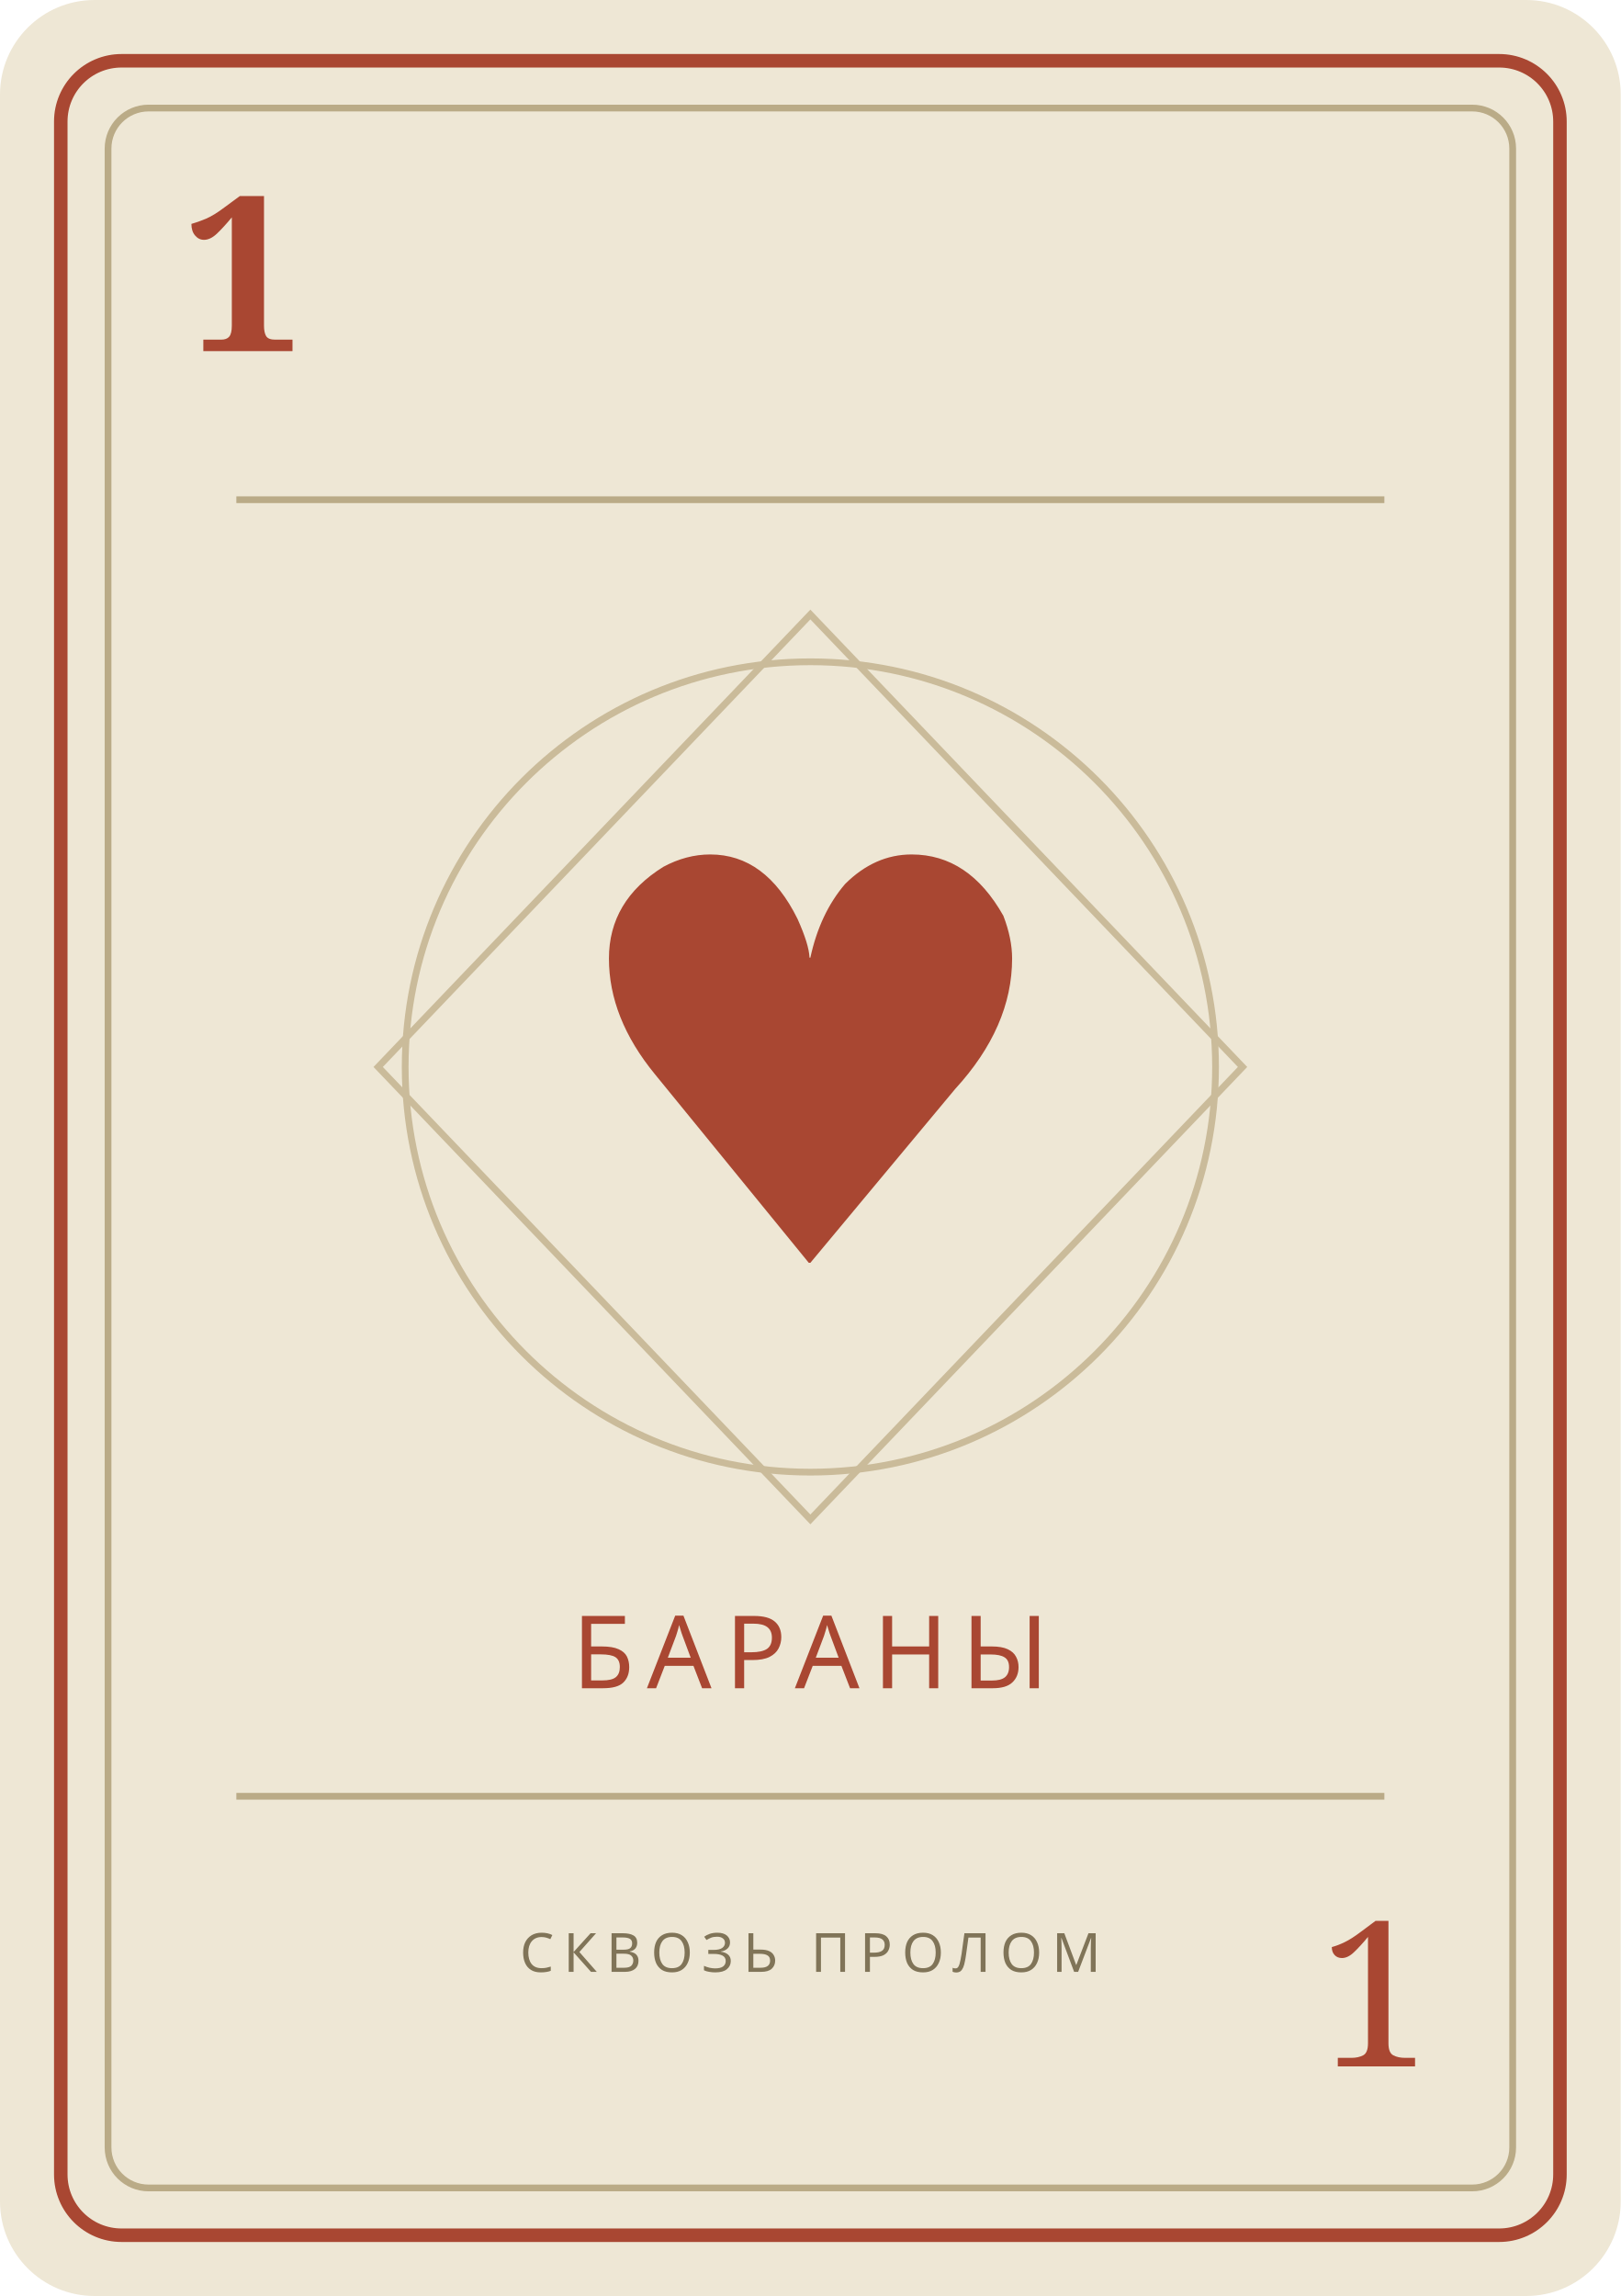
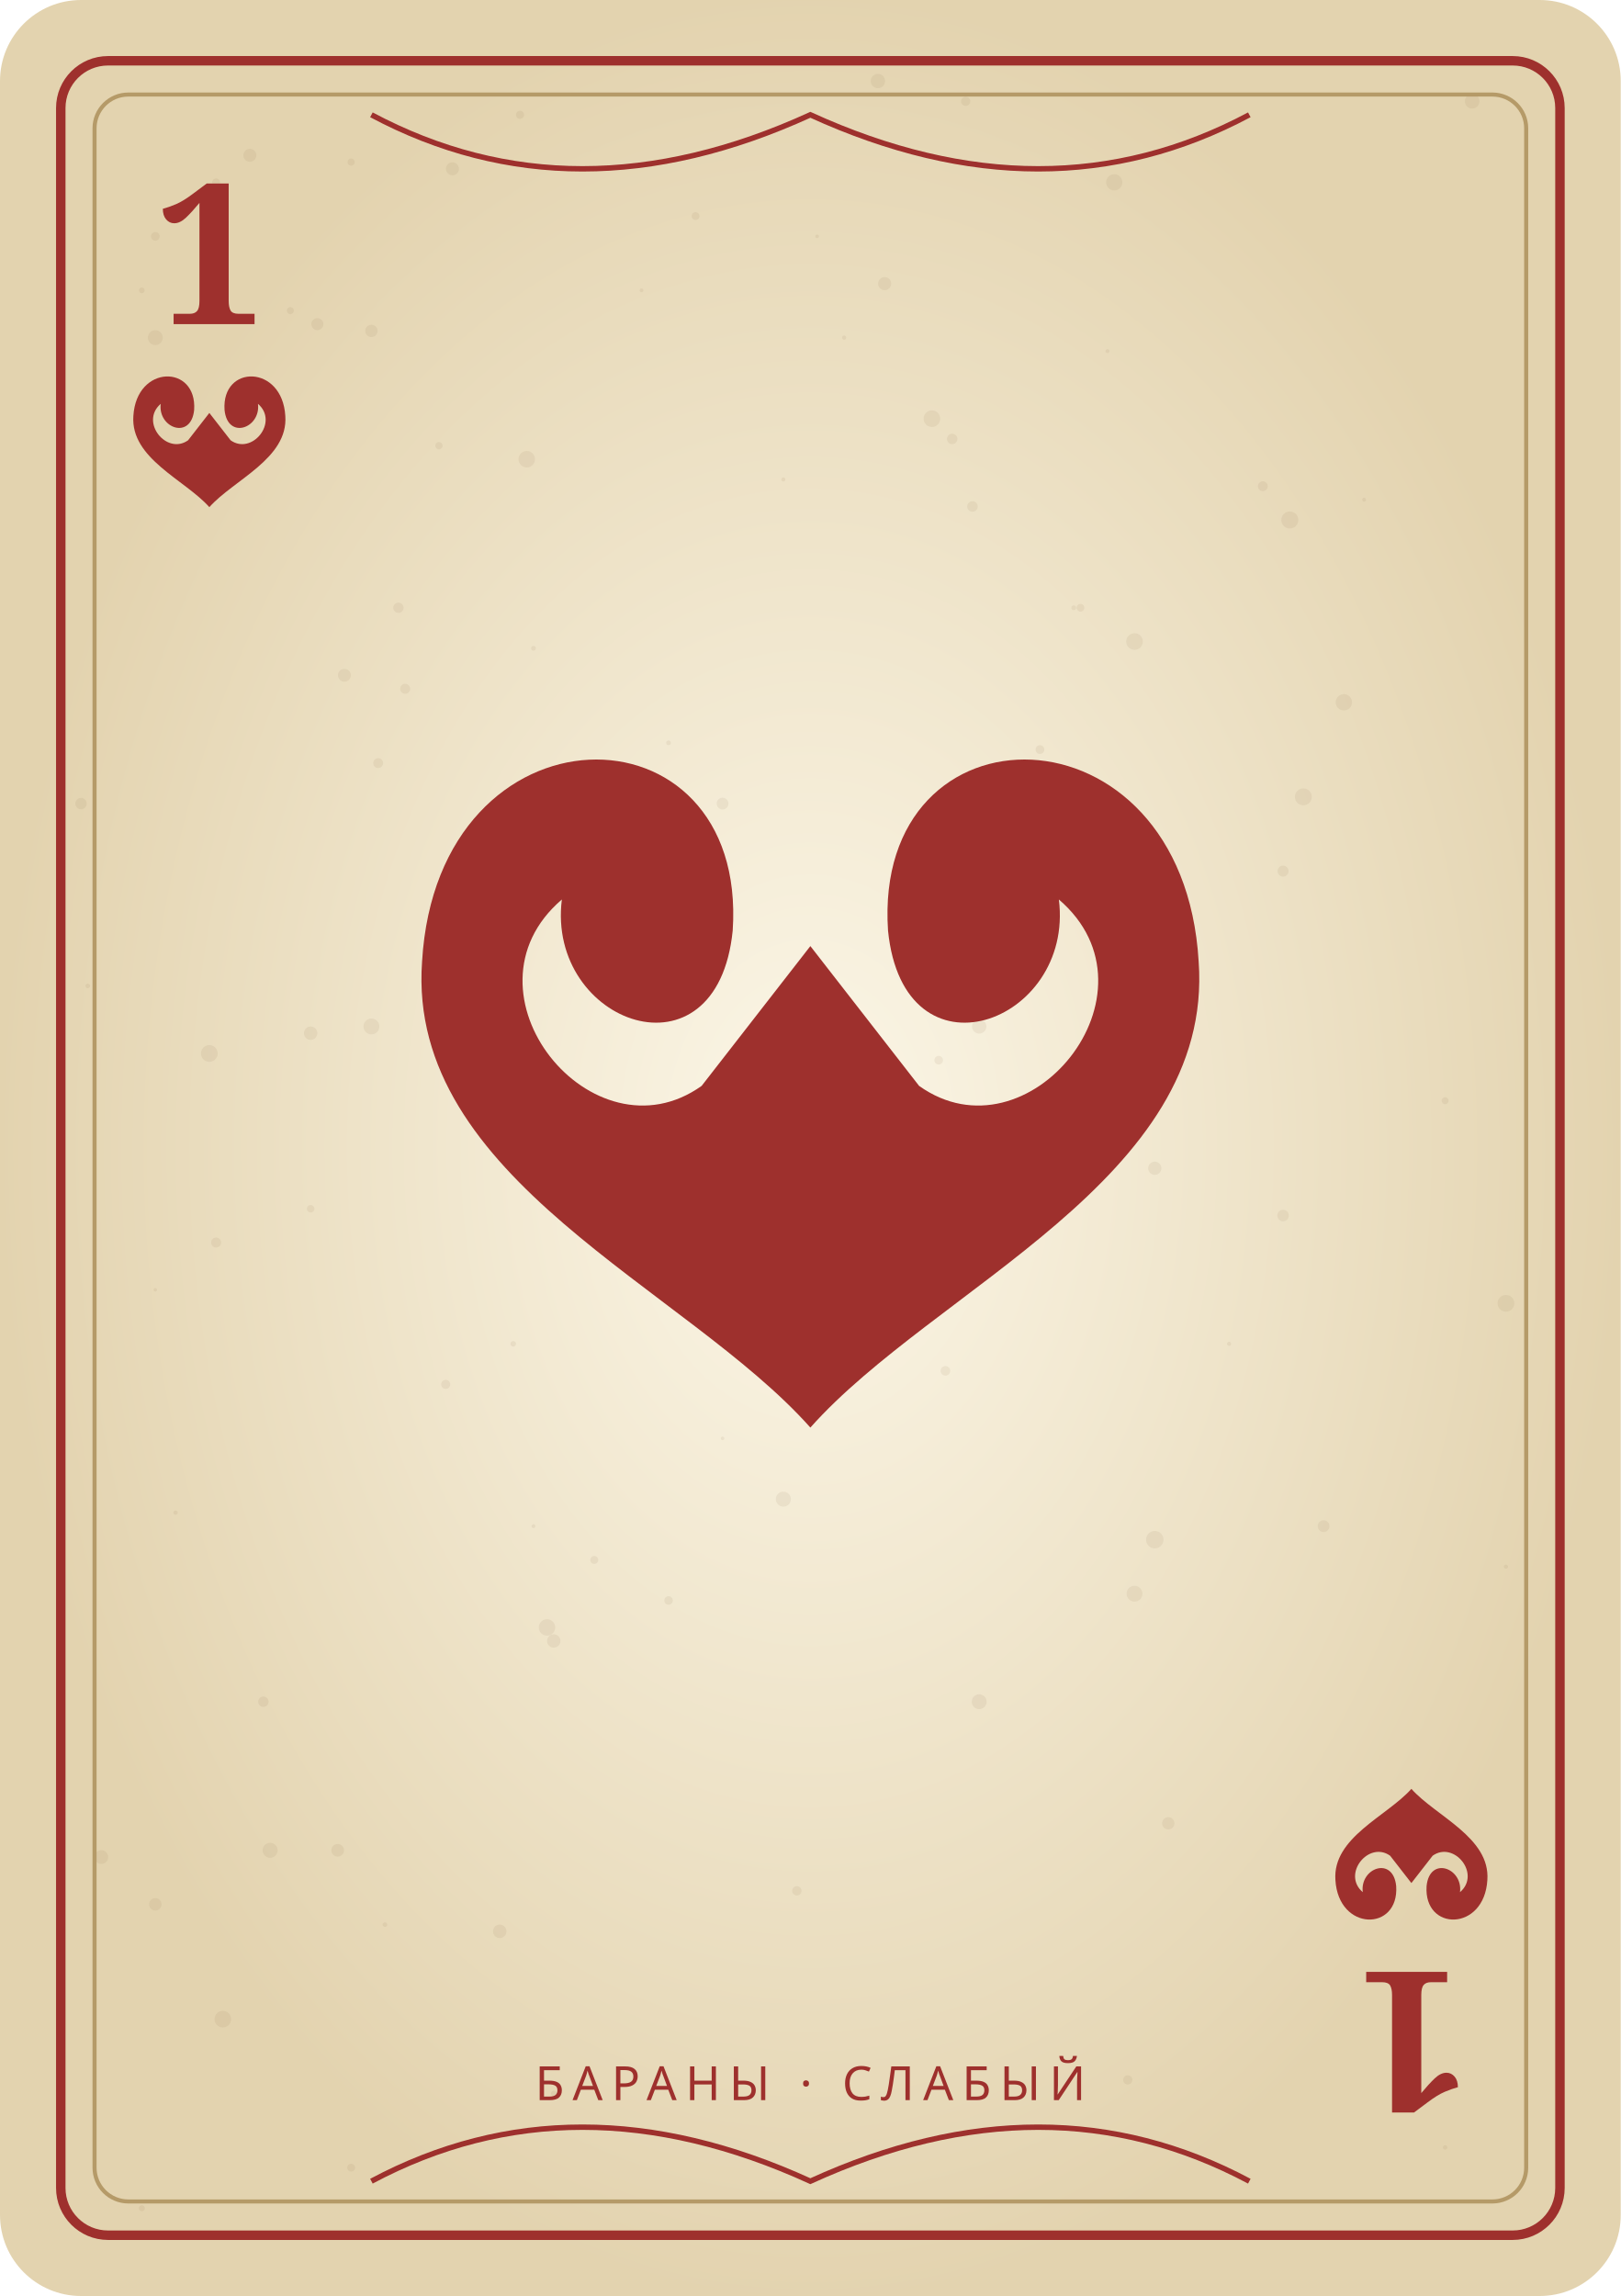
<svg xmlns="http://www.w3.org/2000/svg" width="240" height="340" viewBox="0 0 240 340">
-   <rect width="240" height="340" rx="14" fill="#eee7d5" />
-   <rect x="9" y="9" width="222" height="322" rx="9" fill="none" stroke="#a94732" stroke-width="2" />
-   <rect x="16" y="16" width="208" height="308" rx="6" fill="none" stroke="#baab87" />
-   <path d="M35 74H205M35 266H205" stroke="#baab87" />
-   <text x="27" y="52" font-family="Georgia,serif" font-weight="bold" font-size="32" fill="#a94732">1</text>
-   <text x="212" y="306" text-anchor="end" font-family="Georgia,serif" font-size="30" fill="#a94732">1</text>
-   <circle cx="120" cy="158" r="60" fill="none" stroke="#cabb9a" />
-   <path d="M120 91L184 158L120 225L56 158Z" fill="none" stroke="#cabb9a" />
-   <text x="120" y="187" text-anchor="middle" font-family="Georgia,serif" font-size="83" fill="#a94732">♥</text>
-   <text x="120" y="250" text-anchor="middle" font-family="sans-serif" font-size="15" letter-spacing="2" fill="#a94732">БАРАНЫ</text>
-   <text x="120" y="292" text-anchor="middle" font-family="sans-serif" font-size="8" letter-spacing="1.4" fill="#807458">СКВОЗЬ ПРОЛОМ</text>
+   <defs>
+     <radialGradient id="paper">
+       <stop stop-color="#fcf7e8" />
+       <stop offset="1" stop-color="#e3d3af" />
+     </radialGradient>
+   </defs>
+   <rect width="240" height="340" rx="12" fill="url(#paper)" />
+   <circle cx="164" cy="52" r="0.29" fill="#806342" opacity=".09" />
+   <circle cx="111" cy="158" r="0.95" fill="#806342" opacity=".09" />
+   <circle cx="23" cy="191" r="0.26" fill="#806342" opacity=".09" />
+   <circle cx="130" cy="12" r="1.06" fill="#806342" opacity=".09" />
+   <circle cx="32" cy="27" r="0.58" fill="#806342" opacity=".09" />
+   <circle cx="13" cy="146" r="0.34" fill="#806342" opacity=".09" />
+   <circle cx="77" cy="17" r="0.60" fill="#806342" opacity=".09" />
+   <circle cx="39" cy="252" r="0.77" fill="#806342" opacity=".09" />
+   <circle cx="167" cy="308" r="0.68" fill="#806342" opacity=".09" />
+   <circle cx="40" cy="274" r="1.11" fill="#806342" opacity=".09" />
+   <circle cx="76" cy="199" r="0.41" fill="#806342" opacity=".09" />
+   <circle cx="118" cy="280" r="0.69" fill="#806342" opacity=".09" />
+   <circle cx="166" cy="155" r="0.94" fill="#806342" opacity=".09" />
+   <circle cx="46" cy="179" r="0.55" fill="#806342" opacity=".09" />
+   <circle cx="99" cy="110" r="0.35" fill="#806342" opacity=".09" />
+   <circle cx="165" cy="27" r="1.20" fill="#806342" opacity=".09" />
+   <circle cx="144" cy="75" r="0.78" fill="#806342" opacity=".09" />
+   <circle cx="79" cy="226" r="0.28" fill="#806342" opacity=".09" />
+   <circle cx="107" cy="119" r="0.87" fill="#806342" opacity=".09" />
+   <circle cx="81" cy="131" r="0.58" fill="#806342" opacity=".09" />
+   <circle cx="37" cy="23" r="0.96" fill="#806342" opacity=".09" />
+   <circle cx="88" cy="131" r="1.28" fill="#806342" opacity=".09" />
+   <circle cx="116" cy="71" r="0.30" fill="#806342" opacity=".09" />
+   <circle cx="187" cy="72" r="0.73" fill="#806342" opacity=".09" />
+   <circle cx="55" cy="49" r="0.91" fill="#806342" opacity=".09" />
+   <circle cx="32" cy="184" r="0.74" fill="#806342" opacity=".09" />
+   <circle cx="190" cy="129" r="0.81" fill="#806342" opacity=".09" />
+   <circle cx="199" cy="104" r="1.21" fill="#806342" opacity=".09" />
+   <circle cx="23" cy="50" r="1.10" fill="#806342" opacity=".09" />
+   <circle cx="47" cy="48" r="0.89" fill="#806342" opacity=".09" />
+   <circle cx="82" cy="243" r="0.99" fill="#806342" opacity=".09" />
+   <circle cx="139" cy="157" r="0.64" fill="#806342" opacity=".09" />
+   <circle cx="145" cy="152" r="1.06" fill="#806342" opacity=".09" />
+   <circle cx="141" cy="65" r="0.77" fill="#806342" opacity=".09" />
+   <circle cx="33" cy="299" r="1.23" fill="#806342" opacity=".09" />
+   <circle cx="196" cy="226" r="0.87" fill="#806342" opacity=".09" />
+   <circle cx="23" cy="35" r="0.64" fill="#806342" opacity=".09" />
+   <circle cx="90" cy="146" r="0.47" fill="#806342" opacity=".09" />
+   <circle cx="125" cy="50" r="0.31" fill="#806342" opacity=".09" />
+   <circle cx="74" cy="286" r="1.00" fill="#806342" opacity=".09" />
+   <circle cx="79" cy="96" r="0.35" fill="#806342" opacity=".09" />
+   <circle cx="66" cy="205" r="0.67" fill="#806342" opacity=".09" />
+   <circle cx="31" cy="156" r="1.24" fill="#806342" opacity=".09" />
+   <circle cx="34" cy="70" r="1.04" fill="#806342" opacity=".09" />
+   <circle cx="218" cy="15" r="1.08" fill="#806342" opacity=".09" />
+   <circle cx="112" cy="192" r="0.48" fill="#806342" opacity=".09" />
+   <circle cx="193" cy="118" r="1.25" fill="#806342" opacity=".09" />
+   <circle cx="46" cy="153" r="0.99" fill="#806342" opacity=".09" />
+   <circle cx="21" cy="43" r="0.42" fill="#806342" opacity=".09" />
+   <circle cx="175" cy="153" r="0.77" fill="#806342" opacity=".09" />
+   <circle cx="202" cy="74" r="0.29" fill="#806342" opacity=".09" />
+   <circle cx="107" cy="213" r="0.26" fill="#806342" opacity=".09" />
+   <circle cx="140" cy="203" r="0.71" fill="#806342" opacity=".09" />
+   <circle cx="168" cy="236" r="1.17" fill="#806342" opacity=".09" />
+   <circle cx="168" cy="95" r="1.23" fill="#806342" opacity=".09" />
+   <circle cx="95" cy="43" r="0.28" fill="#806342" opacity=".09" />
+   <circle cx="171" cy="173" r="0.98" fill="#806342" opacity=".09" />
+   <circle cx="52" cy="321" r="0.58" fill="#806342" opacity=".09" />
+   <circle cx="15" cy="275" r="1.02" fill="#806342" opacity=".09" />
+   <circle cx="78" cy="68" r="1.22" fill="#806342" opacity=".09" />
+   <circle cx="81" cy="241" r="1.22" fill="#806342" opacity=".09" />
+   <circle cx="65" cy="66" r="0.54" fill="#806342" opacity=".09" />
+   <circle cx="145" cy="252" r="1.10" fill="#806342" opacity=".09" />
+   <circle cx="43" cy="46" r="0.52" fill="#806342" opacity=".09" />
+   <circle cx="79" cy="132" r="1.12" fill="#806342" opacity=".09" />
+   <circle cx="138" cy="62" r="1.23" fill="#806342" opacity=".09" />
+   <circle cx="99" cy="237" r="0.63" fill="#806342" opacity=".09" />
+   <circle cx="59" cy="90" r="0.76" fill="#806342" opacity=".09" />
+   <circle cx="223" cy="232" r="0.31" fill="#806342" opacity=".09" />
+   <circle cx="56" cy="113" r="0.73" fill="#806342" opacity=".09" />
+   <circle cx="214" cy="318" r="0.33" fill="#806342" opacity=".09" />
+   <circle cx="12" cy="119" r="0.84" fill="#806342" opacity=".09" />
+   <circle cx="51" cy="100" r="0.95" fill="#806342" opacity=".09" />
+   <circle cx="161" cy="116" r="0.37" fill="#806342" opacity=".09" />
+   <circle cx="182" cy="199" r="0.30" fill="#806342" opacity=".09" />
+   <circle cx="26" cy="224" r="0.32" fill="#806342" opacity=".09" />
+   <circle cx="23" cy="282" r="0.92" fill="#806342" opacity=".09" />
+   <circle cx="60" cy="102" r="0.74" fill="#806342" opacity=".09" />
+   <circle cx="52" cy="24" r="0.53" fill="#806342" opacity=".09" />
+   <circle cx="154" cy="111" r="0.65" fill="#806342" opacity=".09" />
+   <circle cx="55" cy="152" r="1.17" fill="#806342" opacity=".09" />
+   <circle cx="116" cy="222" r="1.11" fill="#806342" opacity=".09" />
+   <circle cx="173" cy="270" r="0.91" fill="#806342" opacity=".09" />
+   <circle cx="223" cy="193" r="1.24" fill="#806342" opacity=".09" />
+   <circle cx="50" cy="274" r="0.94" fill="#806342" opacity=".09" />
+   <circle cx="171" cy="228" r="1.29" fill="#806342" opacity=".09" />
+   <circle cx="21" cy="327" r="0.45" fill="#806342" opacity=".09" />
+   <circle cx="190" cy="180" r="0.85" fill="#806342" opacity=".09" />
+   <circle cx="159" cy="90" r="0.35" fill="#806342" opacity=".09" />
+   <circle cx="160" cy="90" r="0.57" fill="#806342" opacity=".09" />
+   <circle cx="143" cy="15" r="0.68" fill="#806342" opacity=".09" />
+   <circle cx="121" cy="35" r="0.27" fill="#806342" opacity=".09" />
+   <circle cx="67" cy="25" r="0.96" fill="#806342" opacity=".09" />
+   <circle cx="131" cy="42" r="0.97" fill="#806342" opacity=".09" />
+   <circle cx="88" cy="231" r="0.59" fill="#806342" opacity=".09" />
+   <circle cx="103" cy="32" r="0.58" fill="#806342" opacity=".09" />
+   <circle cx="214" cy="163" r="0.51" fill="#806342" opacity=".09" />
+   <circle cx="57" cy="285" r="0.34" fill="#806342" opacity=".09" />
+   <circle cx="82" cy="310" r="0.41" fill="#806342" opacity=".09" />
+   <circle cx="191" cy="77" r="1.26" fill="#806342" opacity=".09" />
+   <rect x="9" y="9" width="222" height="322" rx="7" fill="none" stroke="#9e302d" stroke-width="1.4" />
+   <rect x="14" y="14" width="212" height="312" rx="5" fill="none" stroke="#b59a68" stroke-width=".6" />
+   <path d="M55 17Q85 33 120 17Q155 33 185 17M55 323Q85 307 120 323Q155 307 185 323" fill="none" stroke="#9e302d" stroke-width=".8" />
+   <text x="31" y="48" text-anchor="middle" font-family="Georgia,serif" font-weight="bold" font-size="29" fill="#9e302d">1</text>
+   <g transform="translate(31 67) rotate(0) scale(0.45)">
+     <path d="M0 18C-8 9-26 2-25-12C-24-29-4-29-5-14C-6-4-17-8-16-16C-23-10-14 1-7-4L0-13L7-4C14 1 23-10 16-16C17-8 6-4 5-14C4-29 24-29 25-12C26 2 8 9 0 18Z" fill="#9e302d" fill-rule="evenodd" />
+   </g>
+   <g transform="rotate(180 120 170)">
+     <text x="31" y="48" text-anchor="middle" font-family="Georgia,serif" font-weight="bold" font-size="29" fill="#9e302d">1</text>
+     <g transform="translate(31 67) rotate(0) scale(0.45)">
+       <path d="M0 18C-8 9-26 2-25-12C-24-29-4-29-5-14C-6-4-17-8-16-16C-23-10-14 1-7-4L0-13L7-4C14 1 23-10 16-16C17-8 6-4 5-14C4-29 24-29 25-12C26 2 8 9 0 18Z" fill="#9e302d" fill-rule="evenodd" />
+     </g>
+   </g>
+   <g transform="translate(120 170) rotate(0) scale(2.3)">
+     <path d="M0 18C-8 9-26 2-25-12C-24-29-4-29-5-14C-6-4-17-8-16-16C-23-10-14 1-7-4L0-13L7-4C14 1 23-10 16-16C17-8 6-4 5-14C4-29 24-29 25-12C26 2 8 9 0 18Z" fill="#9e302d" fill-rule="evenodd" />
+   </g>
+   <text x="120" y="311" text-anchor="middle" font-family="sans-serif" font-size="7" letter-spacing="1.3" fill="#9e302d">БАРАНЫ · СЛАБЫЙ</text>
</svg>
